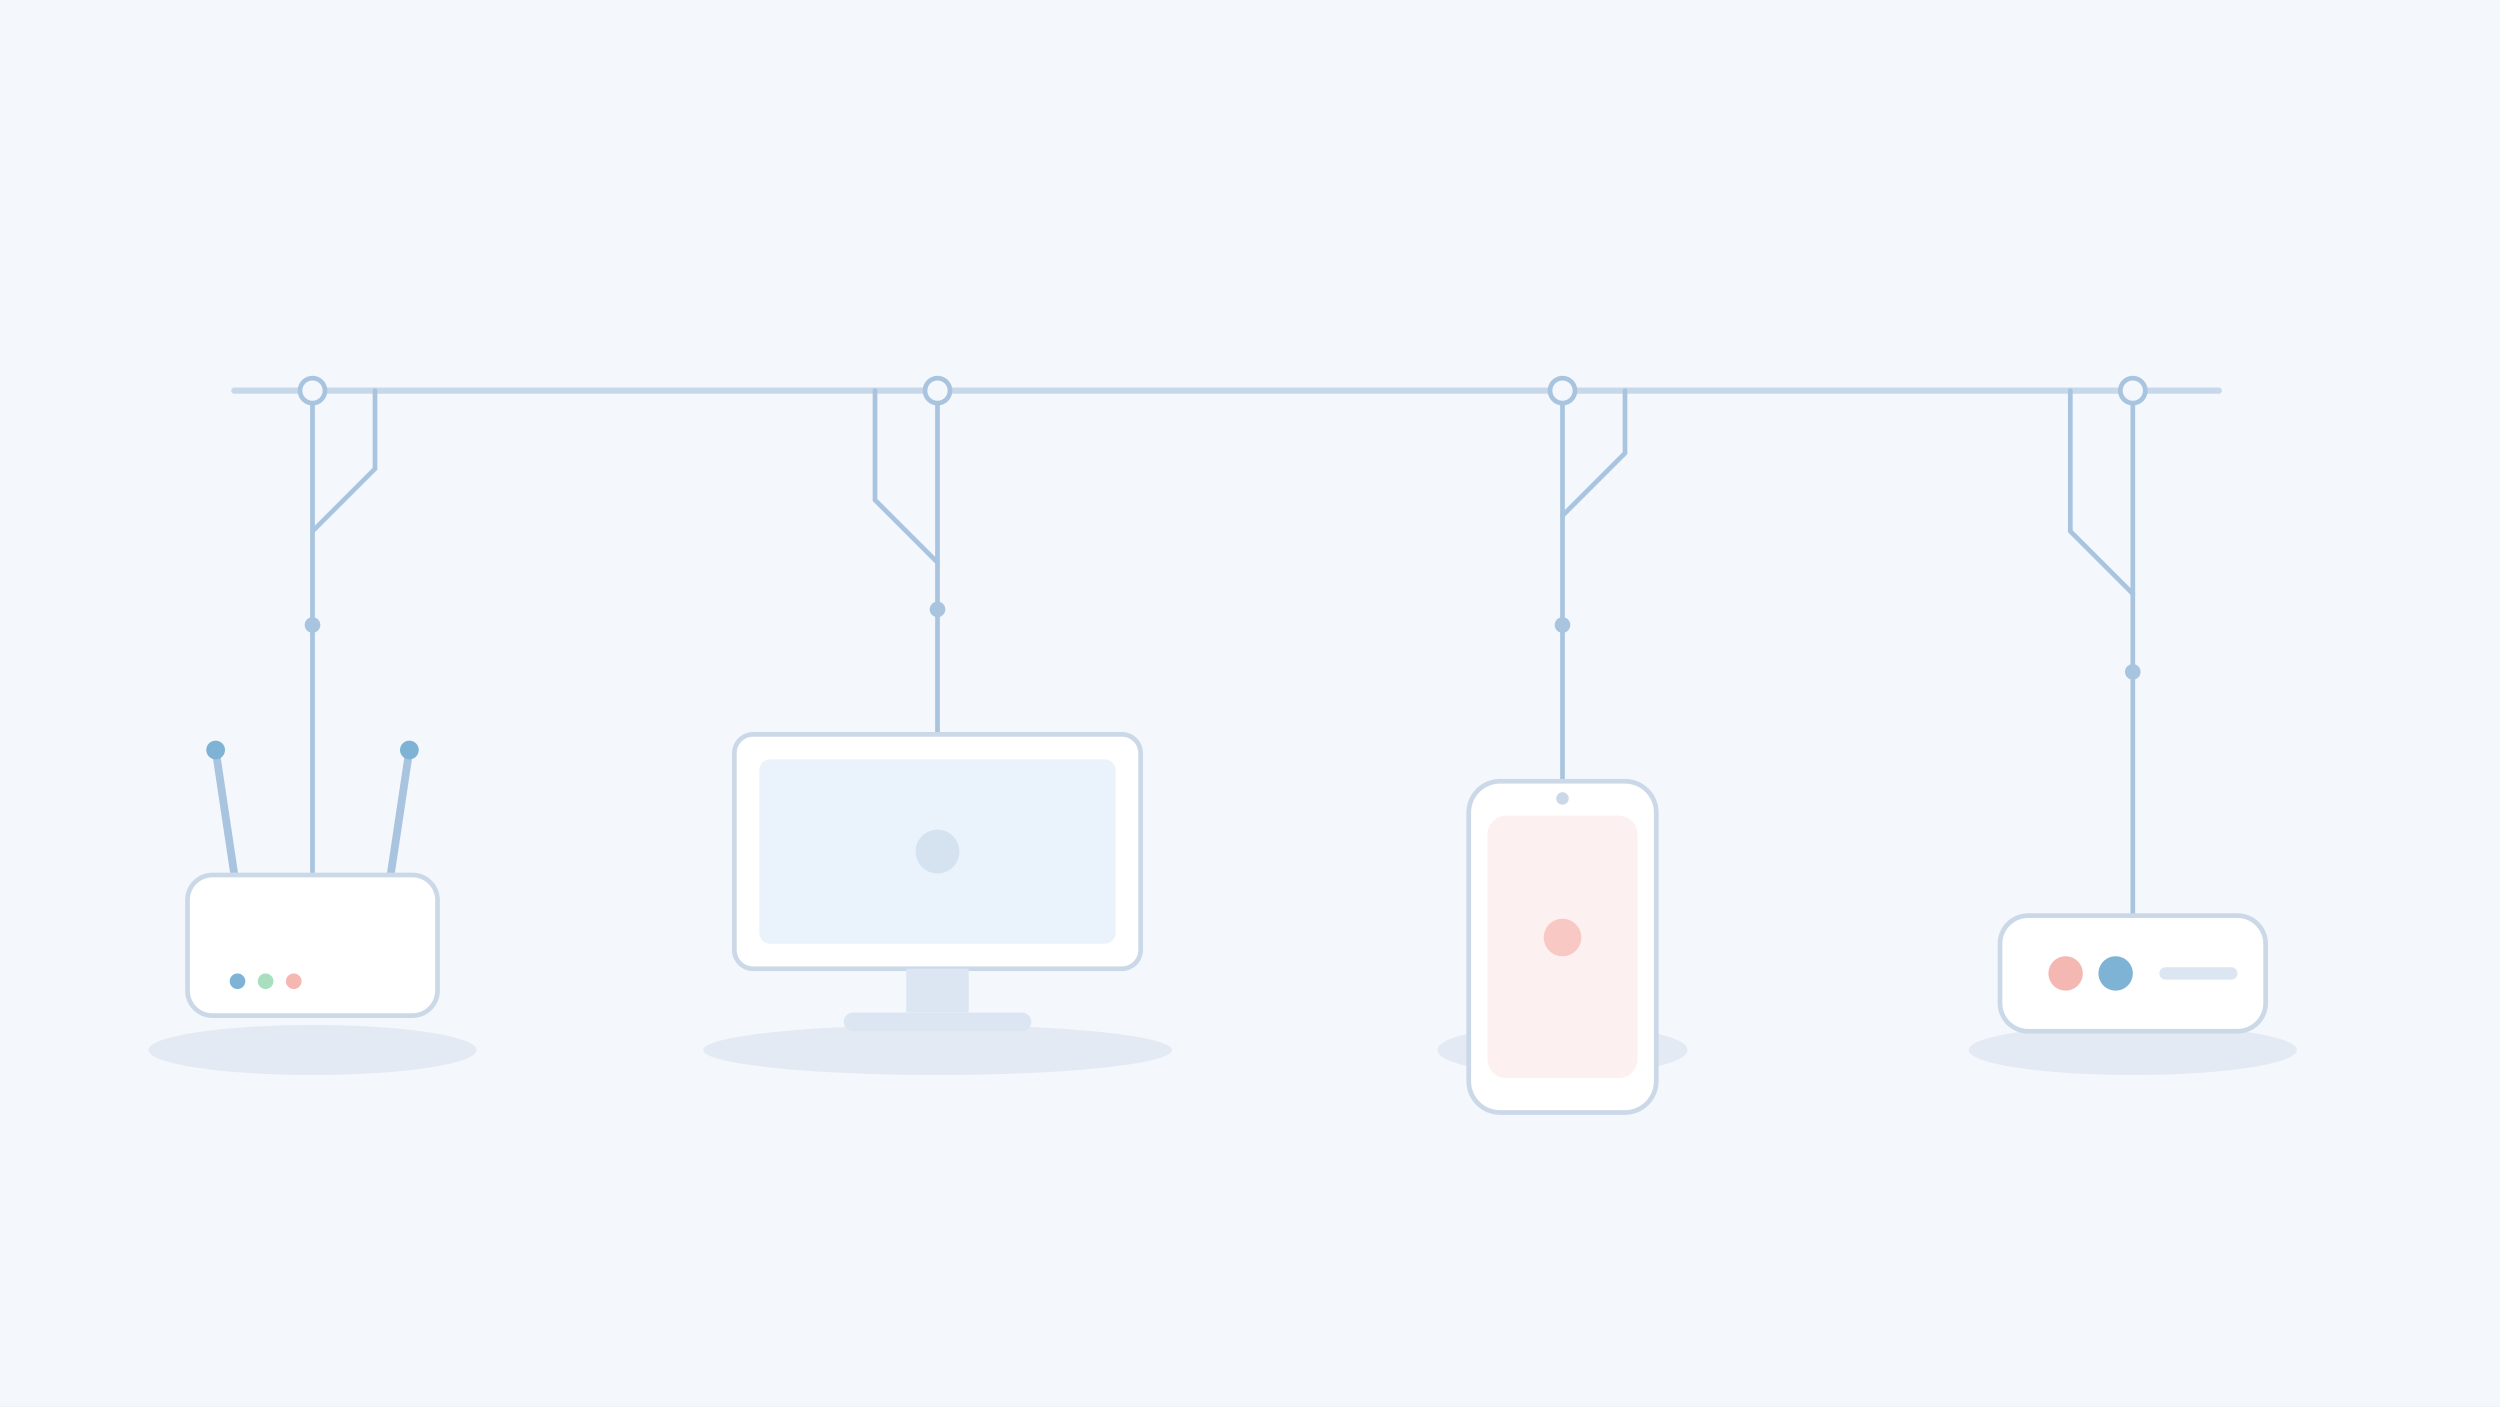
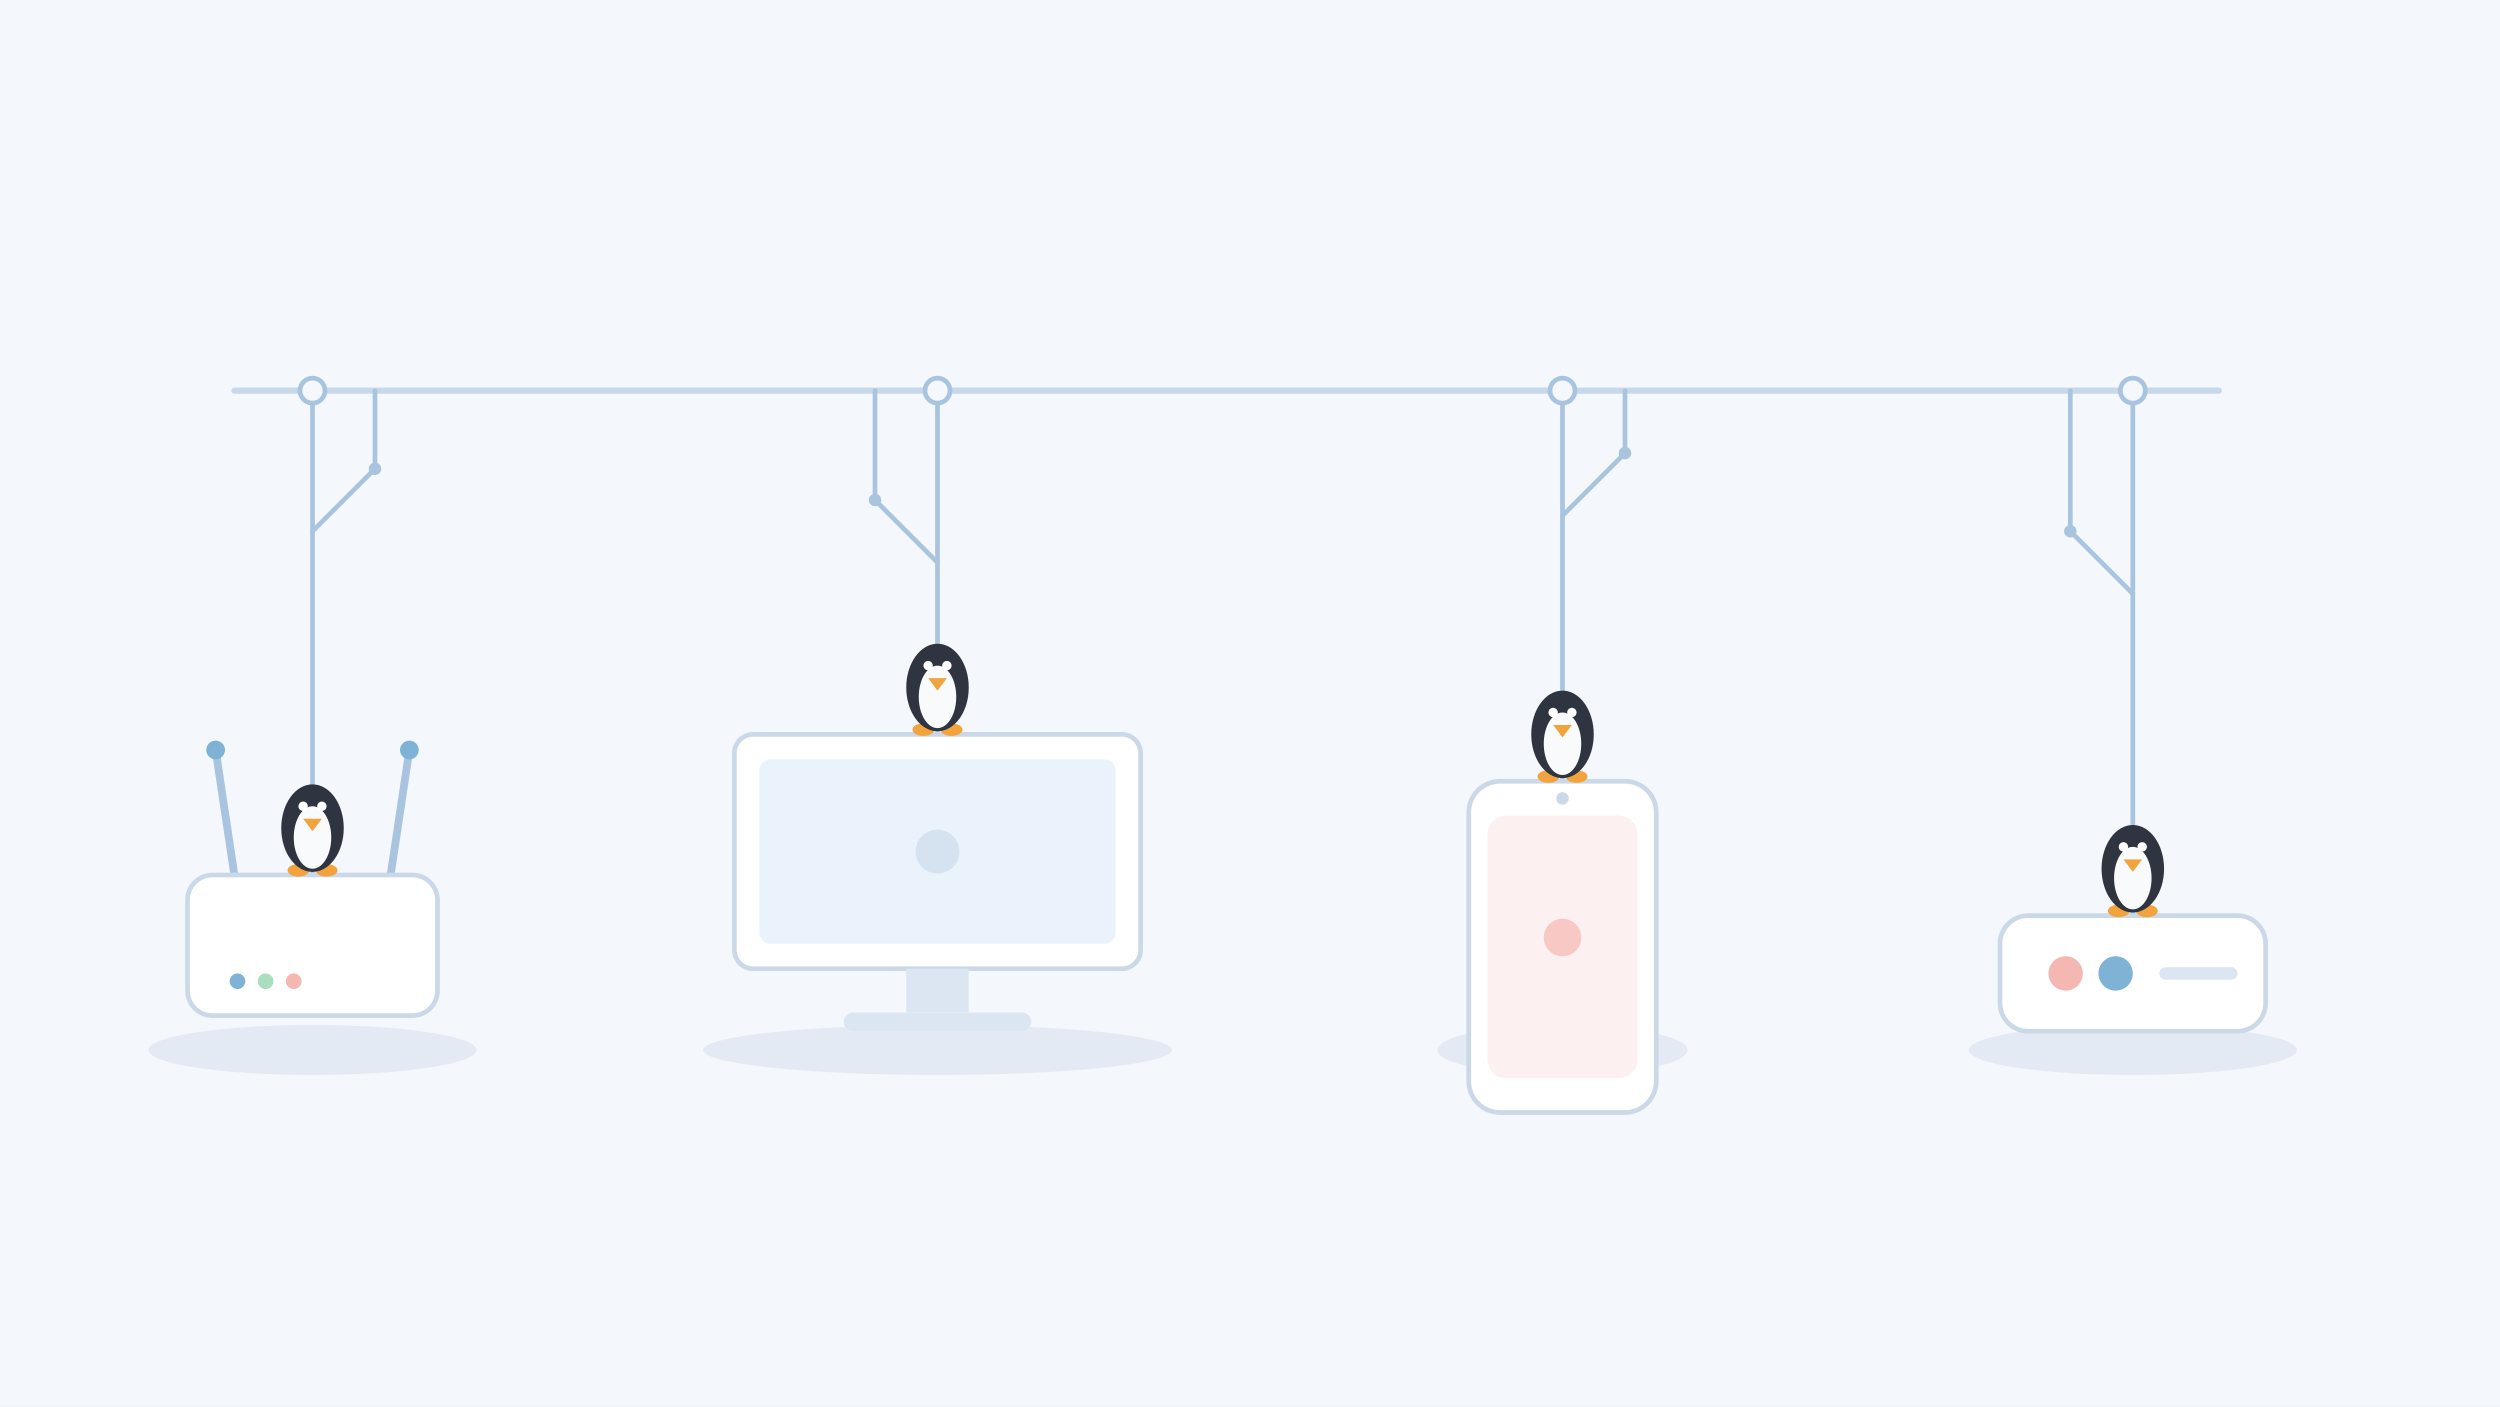
- <svg xmlns="http://www.w3.org/2000/svg" viewBox="0 0 1600 900" role="img" aria-label="Gunluk hayattaki modem, televizyon, telefon ve oyun konsolunun ortak bir Linux temelini paylastigini gosteren duz vektor illustrasyon.">
+ <svg xmlns="http://www.w3.org/2000/svg" viewBox="0 0 1600 900" role="img" aria-label="Günlük hayattaki modem, televizyon, telefon ve oyun konsolunun üzerinde küçük penguenler ve ortak bir Linux temelini gösteren düz vektör illüstrasyon.">
+   <defs>
+     <g id="penguen">
+       <ellipse cx="-9" cy="-3" rx="7" ry="4" fill="#F2A33C" />
+       <ellipse cx="9" cy="-3" rx="7" ry="4" fill="#F2A33C" />
+       <ellipse cx="0" cy="-30" rx="20" ry="28" fill="#2E3440" />
+       <ellipse cx="0" cy="-24" rx="12" ry="20" fill="#F8FAFC" />
+       <polygon points="-6,-36 6,-36 0,-28" fill="#F2A33C" />
+       <circle cx="-6" cy="-44" r="3" fill="#FFFFFF" />
+       <circle cx="6" cy="-44" r="3" fill="#FFFFFF" />
+     </g>
+   </defs>
  <rect width="1600" height="900" fill="#F4F7FB" />
  <line x1="150" y1="250" x2="1420" y2="250" stroke="#C6D8EA" stroke-width="4" stroke-linecap="round" />
  <g stroke="#A9C4DE" stroke-width="3" stroke-linecap="round" fill="none">
    <path d="M200 560 L200 250" />
    <path d="M600 470 L600 250" />
    <path d="M1000 500 L1000 250" />
-     <path d="M1365 590 L1365 250" />
+     <path d="M1365 586 L1365 250" />
    <path d="M200 340 L240 300 L240 250" />
    <path d="M600 360 L560 320 L560 250" />
    <path d="M1000 330 L1040 290 L1040 250" />
    <path d="M1365 380 L1325 340 L1325 250" />
  </g>
  <g fill="#A9C4DE">
-     <circle cx="200" cy="400" r="5" />
-     <circle cx="600" cy="390" r="5" />
-     <circle cx="1000" cy="400" r="5" />
-     <circle cx="1365" cy="430" r="5" />
+     <circle cx="240" cy="300" r="4" />
+     <circle cx="560" cy="320" r="4" />
+     <circle cx="1040" cy="290" r="4" />
+     <circle cx="1325" cy="340" r="4" />
  </g>
  <g fill="#F4F7FB" stroke="#A9C4DE" stroke-width="3">
    <circle cx="200" cy="250" r="8" />
    <circle cx="600" cy="250" r="8" />
    <circle cx="1000" cy="250" r="8" />
    <circle cx="1365" cy="250" r="8" />
  </g>
  <g fill="#E3EAF3">
    <ellipse cx="200" cy="672" rx="105" ry="16" />
    <ellipse cx="600" cy="672" rx="150" ry="16" />
    <ellipse cx="1000" cy="672" rx="80" ry="16" />
    <ellipse cx="1365" cy="672" rx="105" ry="16" />
  </g>
  <g>
    <line x1="150" y1="560" x2="138" y2="480" stroke="#A9C4DE" stroke-width="5" stroke-linecap="round" />
    <line x1="250" y1="560" x2="262" y2="480" stroke="#A9C4DE" stroke-width="5" stroke-linecap="round" />
    <circle cx="138" cy="480" r="6" fill="#7FB3D5" />
    <circle cx="262" cy="480" r="6" fill="#7FB3D5" />
    <rect x="120" y="560" width="160" height="90" rx="16" fill="#FFFFFF" stroke="#CBD8E8" stroke-width="3" />
    <circle cx="152" cy="628" r="5" fill="#7FB3D5" />
    <circle cx="170" cy="628" r="5" fill="#A9DFBF" />
    <circle cx="188" cy="628" r="5" fill="#F5B7B1" />
  </g>
  <g>
    <rect x="470" y="470" width="260" height="150" rx="12" fill="#FFFFFF" stroke="#CBD8E8" stroke-width="3" />
    <rect x="486" y="486" width="228" height="118" rx="7" fill="#EAF2FB" />
    <rect x="580" y="620" width="40" height="28" fill="#DCE6F2" />
    <rect x="540" y="648" width="120" height="12" rx="6" fill="#DCE6F2" />
    <circle cx="600" cy="545" r="14" fill="#C6D8EA" opacity="0.6" />
  </g>
  <g>
    <rect x="940" y="500" width="120" height="212" rx="20" fill="#FFFFFF" stroke="#CBD8E8" stroke-width="3" />
    <rect x="952" y="522" width="96" height="168" rx="12" fill="#FDF0F0" />
    <circle cx="1000" cy="511" r="4" fill="#CBD8E8" />
    <circle cx="1000" cy="600" r="12" fill="#F5B7B1" opacity="0.7" />
  </g>
  <g>
    <rect x="1280" y="586" width="170" height="74" rx="18" fill="#FFFFFF" stroke="#CBD8E8" stroke-width="3" />
    <circle cx="1322" cy="623" r="11" fill="#F5B7B1" />
    <circle cx="1354" cy="623" r="11" fill="#7FB3D5" />
    <rect x="1382" y="619" width="50" height="8" rx="4" fill="#DCE6F2" />
  </g>
+   <use href="#penguen" x="200" y="560" />
+   <use href="#penguen" x="600" y="470" />
+   <use href="#penguen" x="1000" y="500" />
+   <use href="#penguen" x="1365" y="586" />
</svg>
